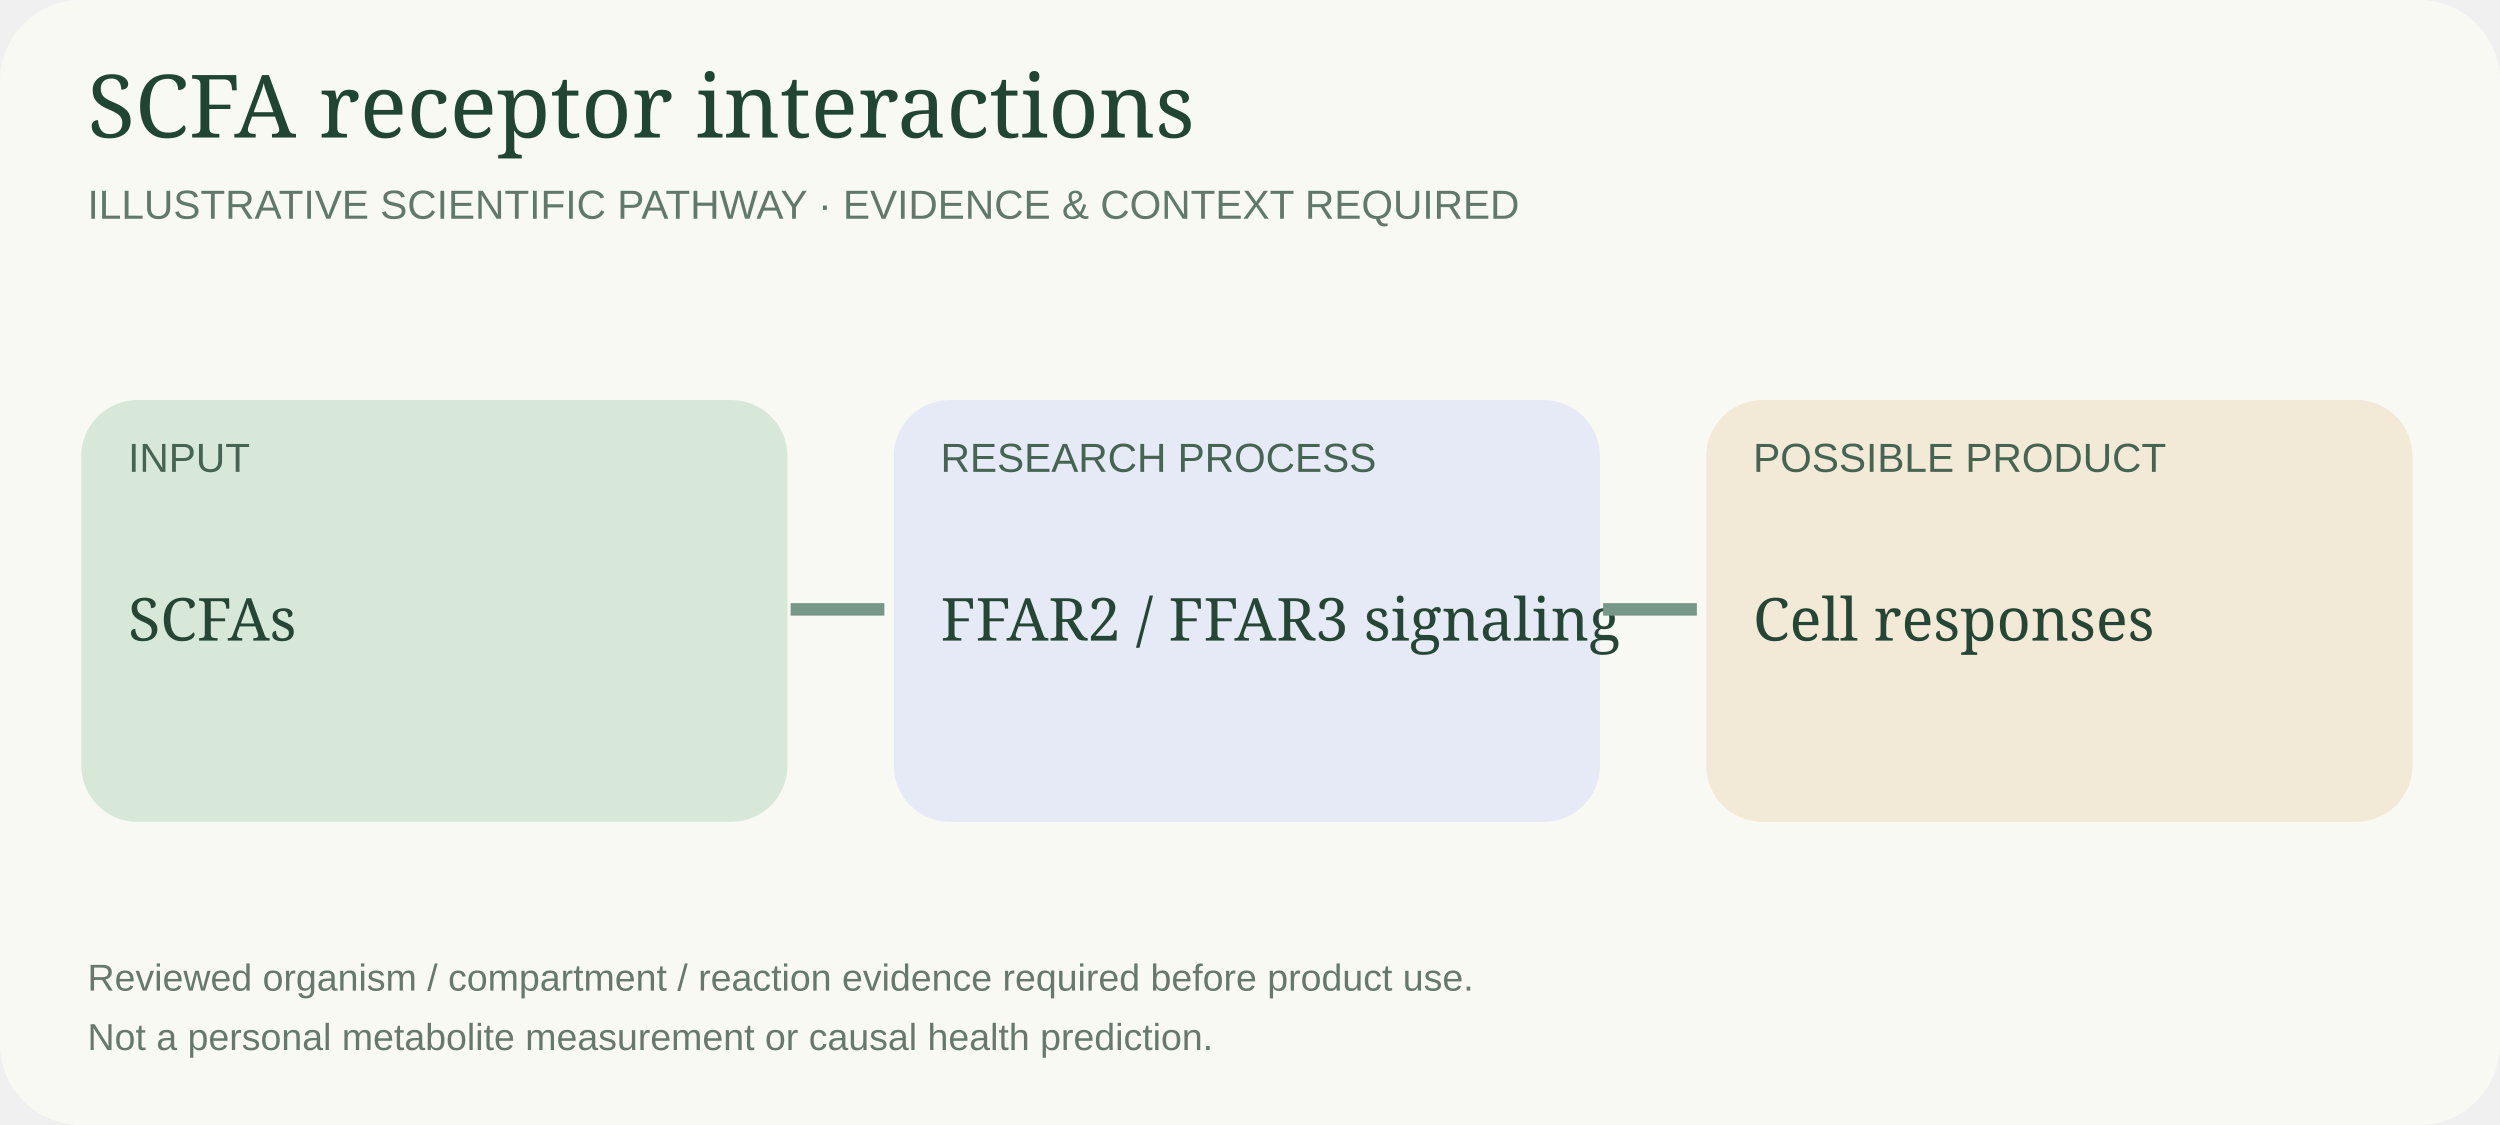
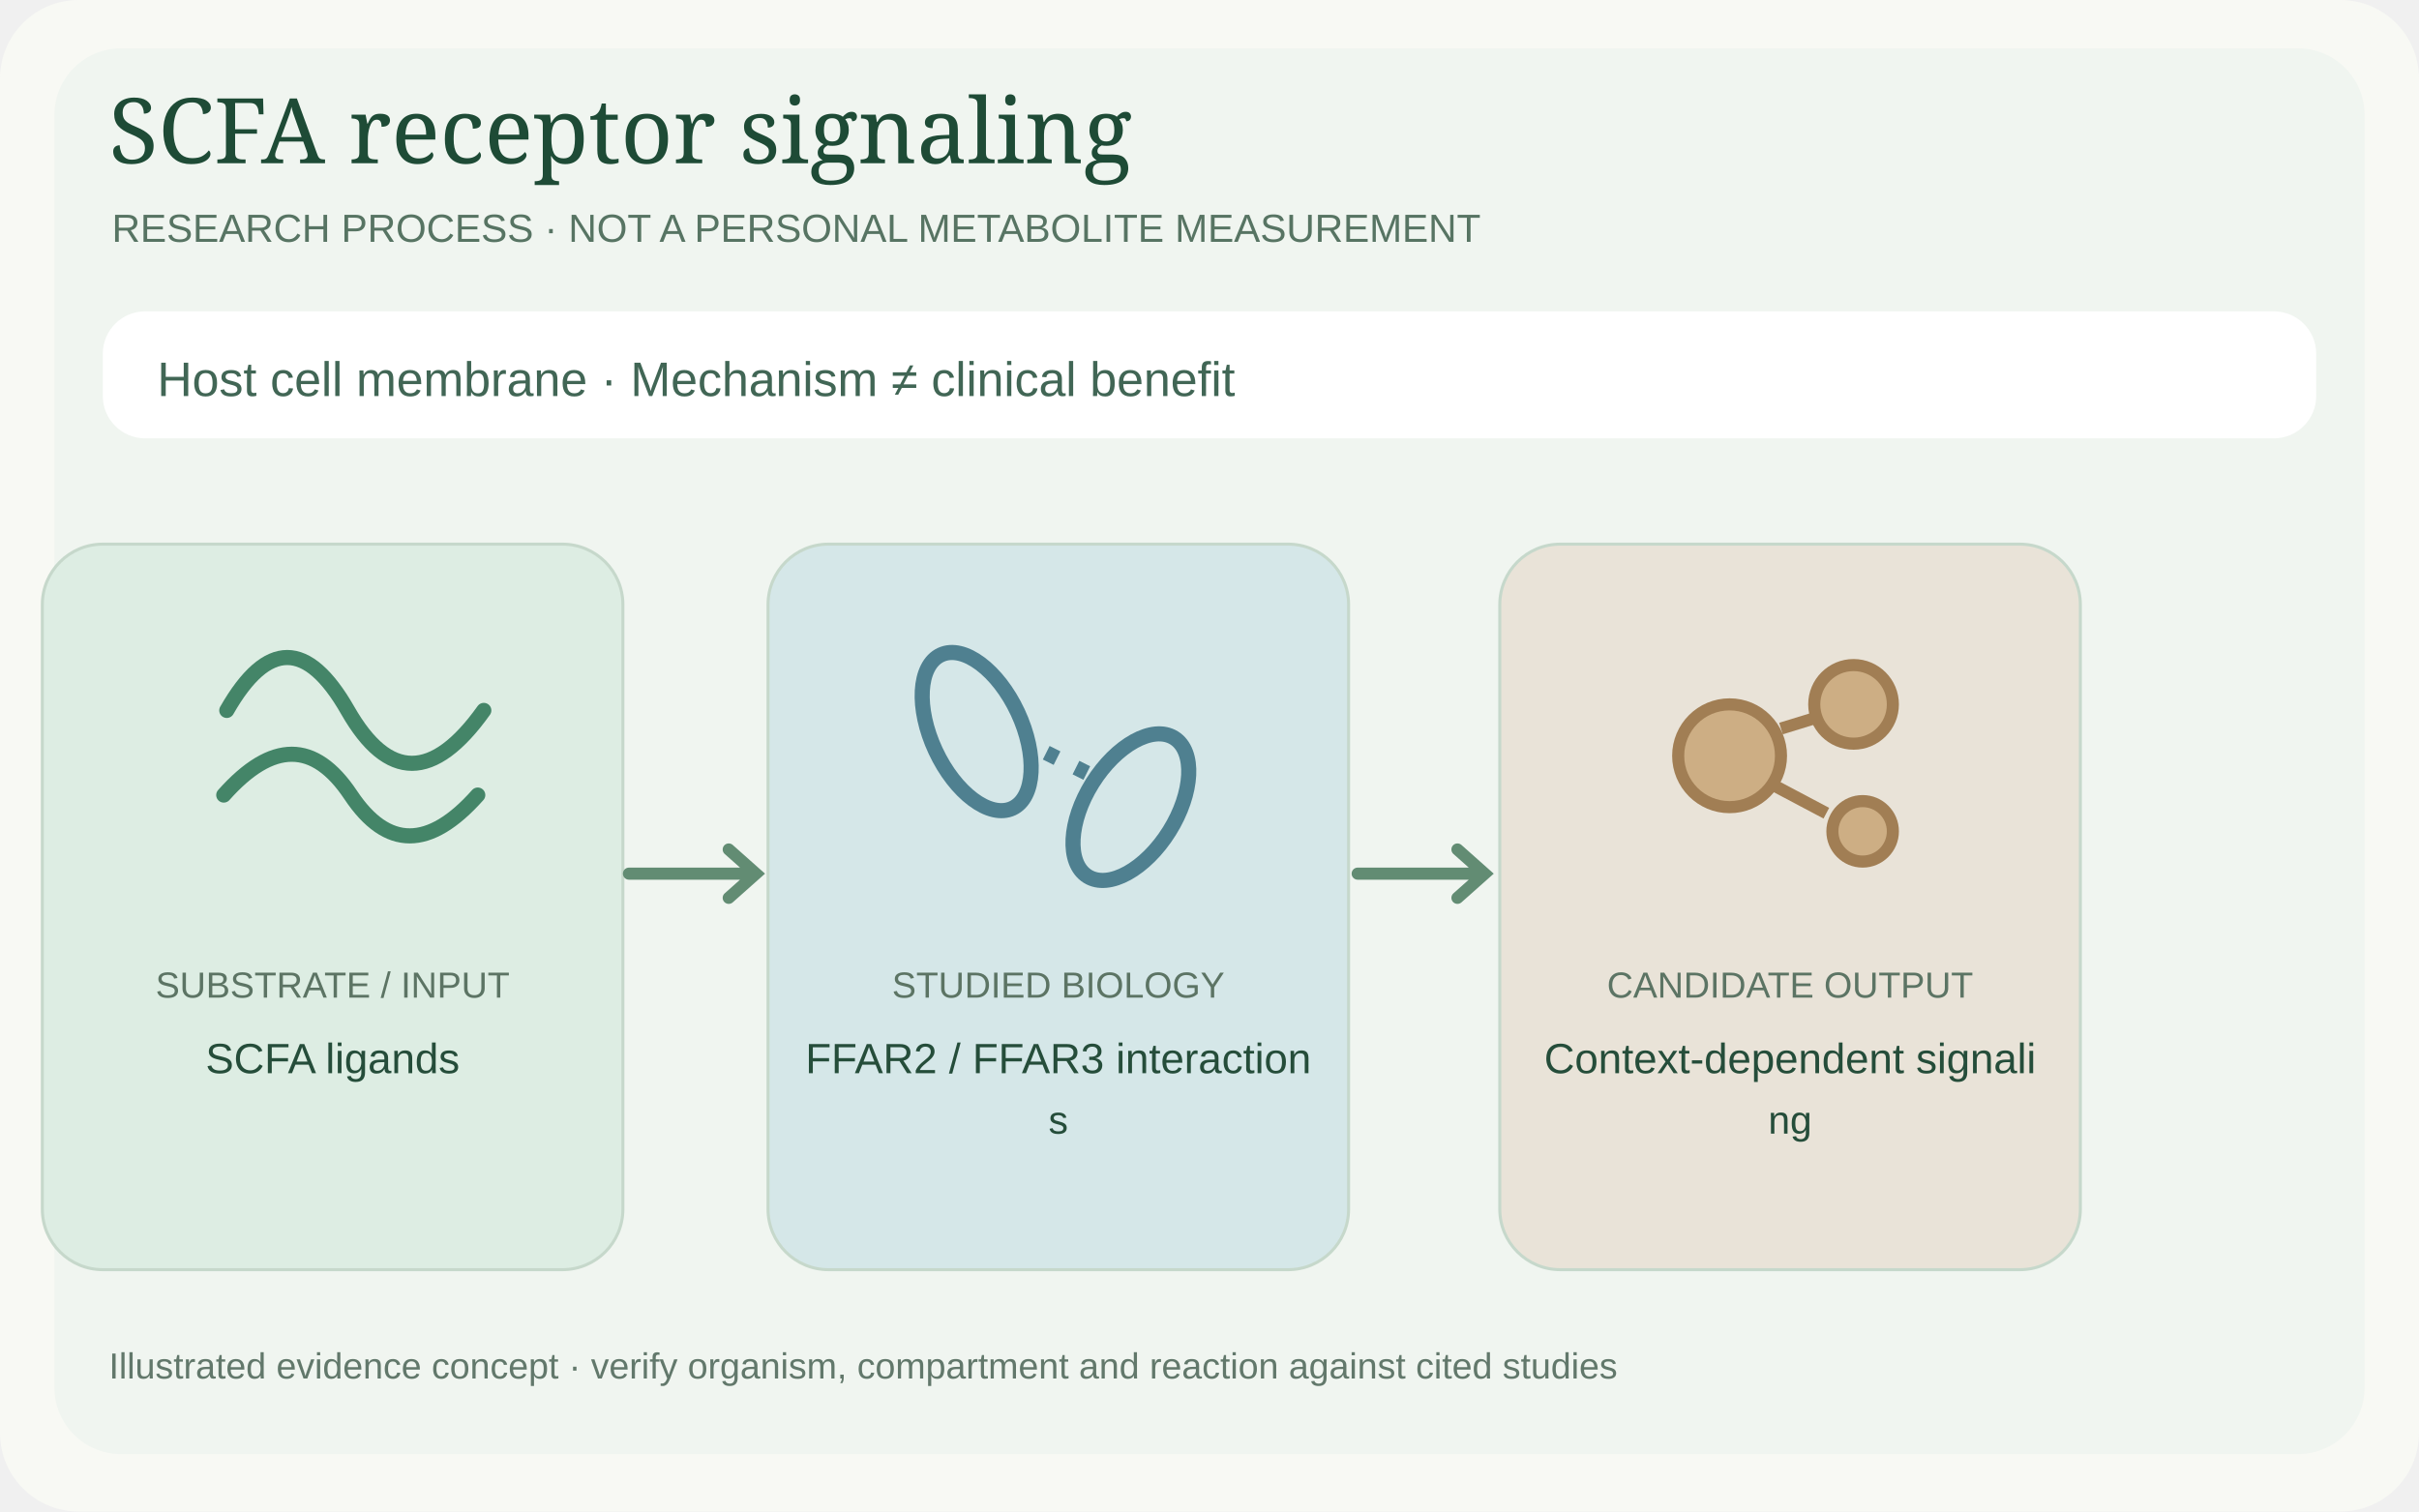
- <svg xmlns="http://www.w3.org/2000/svg" viewBox="0 0 800 360" role="img" aria-label="Conceptual research pathway: SCFA receptor interactions. SCFAs to FFAR2 / FFAR3 signaling to Cell responses. This does not imply a personal measured pathway.">
-   <rect width="800" height="360" rx="26" fill="#F9F9F4" />
-   <text x="28" y="44" font-size="28" fill="#204633" font-family="Georgia">SCFA receptor interactions</text>
-   <text x="28" y="70" font-size="13" fill="#60796B" font-family="Arial">ILLUSTRATIVE SCIENTIFIC PATHWAY · EVIDENCE &amp; CONTEXT REQUIRED</text>
-   <rect x="26" y="128" width="226" height="135" rx="18" fill="#D7E8D9" />
-   <text x="41" y="151" font-size="13" font-family="Arial" fill="#456451">INPUT</text>
-   <text x="41" y="205" font-size="19" font-family="Georgia" fill="#254635">SCFAs</text>
-   <rect x="286" y="128" width="226" height="135" rx="18" fill="#E6EAF6" />
-   <text x="301" y="151" font-size="13" font-family="Arial" fill="#456451">RESEARCH PROCESS</text>
-   <text x="301" y="205" font-size="19" font-family="Georgia" fill="#254635">FFAR2 / FFAR3 signaling</text>
-   <rect x="546" y="128" width="226" height="135" rx="18" fill="#F3E9D7" />
-   <text x="561" y="151" font-size="13" font-family="Arial" fill="#456451">POSSIBLE PRODUCT</text>
-   <text x="561" y="205" font-size="19" font-family="Georgia" fill="#254635">Cell responses</text>
-   <path d="M253 195H283M513 195H543" stroke="#779888" stroke-width="4" />
-   <text x="28" y="317" font-family="Arial" font-size="12" fill="#67796D">Reviewed organism / compartment / reaction evidence required before product use.</text>
-   <text x="28" y="336" font-family="Arial" font-size="12" fill="#67796D">Not a personal metabolite measurement or causal health prediction.</text>
+ <svg xmlns="http://www.w3.org/2000/svg" viewBox="0 0 800 500" role="img" aria-label="Illustrated conceptual research pathway SCFA receptor signaling. SCFA ligands through FFAR2 / FFAR3 interactions to Context-dependent signaling. Not measured in your sample.">
+   <rect width="800" height="500" rx="26" fill="#F8F9F4" />
+   <rect x="18" y="16" width="764" height="465" rx="22" fill="#F0F5F0" />
+   <text x="36" y="54" font-family="Georgia,serif" font-size="30" fill="#1E4B36">SCFA receptor signaling</text>
+   <text x="37" y="80" font-family="Arial" font-size="13" fill="#577463">RESEARCH PROCESS · NOT A PERSONAL METABOLITE MEASUREMENT</text>
+   <rect x="34" y="103" rx="14" width="732" height="42" fill="#FFFFFF" />
+   <text x="52" y="131" font-family="Arial" font-size="16" fill="#416655">Host cell membrane  ·  Mechanism ≠ clinical benefit</text>
+   <rect x="14" y="180" width="192" height="240" rx="20" fill="#DDEDE3" stroke="#C6D8CB" />
+   <g transform="translate(110 250)">
+     <g stroke="#448568" fill="none" stroke-width="5" stroke-linecap="round">
+       <path d="M-35 -15q20-35 40 0t45 0M-36 13q24-27 42 0t42 0" />
+     </g>
+   </g>
+   <text x="110" y="330" font-family="Arial" font-size="12" text-anchor="middle" fill="#5C7464">SUBSTRATE / INPUT</text>
+   <text x="110" y="355" font-family="Arial" font-size="14" text-anchor="middle" fill="#254D3A">SCFA ligands</text>
+   <rect x="254" y="180" width="192" height="240" rx="20" fill="#D5E7E8" stroke="#C6D8CB" />
+   <g transform="translate(350 250)">
+     <g stroke="#4F8090" stroke-width="5" fill="none">
+       <ellipse cx="-27" cy="-8" rx="15" ry="28" transform="rotate(-25 -27 -8)" />
+       <ellipse cx="24" cy="17" rx="15" ry="27" transform="rotate(32 24 17)" />
+       <path d="M-4 -1l16 8" stroke-dasharray="4 7" />
+     </g>
+   </g>
+   <text x="350" y="330" font-family="Arial" font-size="12" text-anchor="middle" fill="#5C7464">STUDIED BIOLOGY</text>
+   <text x="350" y="355" font-family="Arial" font-size="14" text-anchor="middle" fill="#254D3A">FFAR2 / FFAR3 interaction</text>
+   <text x="350" y="375" font-family="Arial" font-size="13" text-anchor="middle" fill="#254D3A">s</text>
+   <rect x="496" y="180" width="192" height="240" rx="20" fill="#E9E3D8" stroke="#C6D8CB" />
+   <g transform="translate(592 250)">
+     <g stroke="#A17E54" stroke-width="4" fill="#CDAE84">
+       <circle cx="-20" cy="0" r="17" />
+       <circle cx="21" cy="-17" r="13" />
+       <circle cx="24" cy="25" r="10" />
+       <path d="M-3 -9L10 -13M-5 10L12 19" />
+     </g>
+   </g>
+   <text x="592" y="330" font-family="Arial" font-size="12" text-anchor="middle" fill="#5C7464">CANDIDATE OUTPUT</text>
+   <text x="592" y="355" font-family="Arial" font-size="14" text-anchor="middle" fill="#254D3A">Context-dependent signali</text>
+   <text x="592" y="375" font-family="Arial" font-size="13" text-anchor="middle" fill="#254D3A">ng</text>
+   <g fill="none" stroke="#628C73" stroke-width="4" stroke-linecap="round">
+     <path d="M208 289h42m-9-8 9 8-9 8M449 289h42m-9-8 9 8-9 8" />
+   </g>
+   <text x="36" y="456" font-family="Arial" font-size="12" fill="#62786B">Illustrated evidence concept · verify organism, compartment and reaction against cited studies</text>
</svg>
